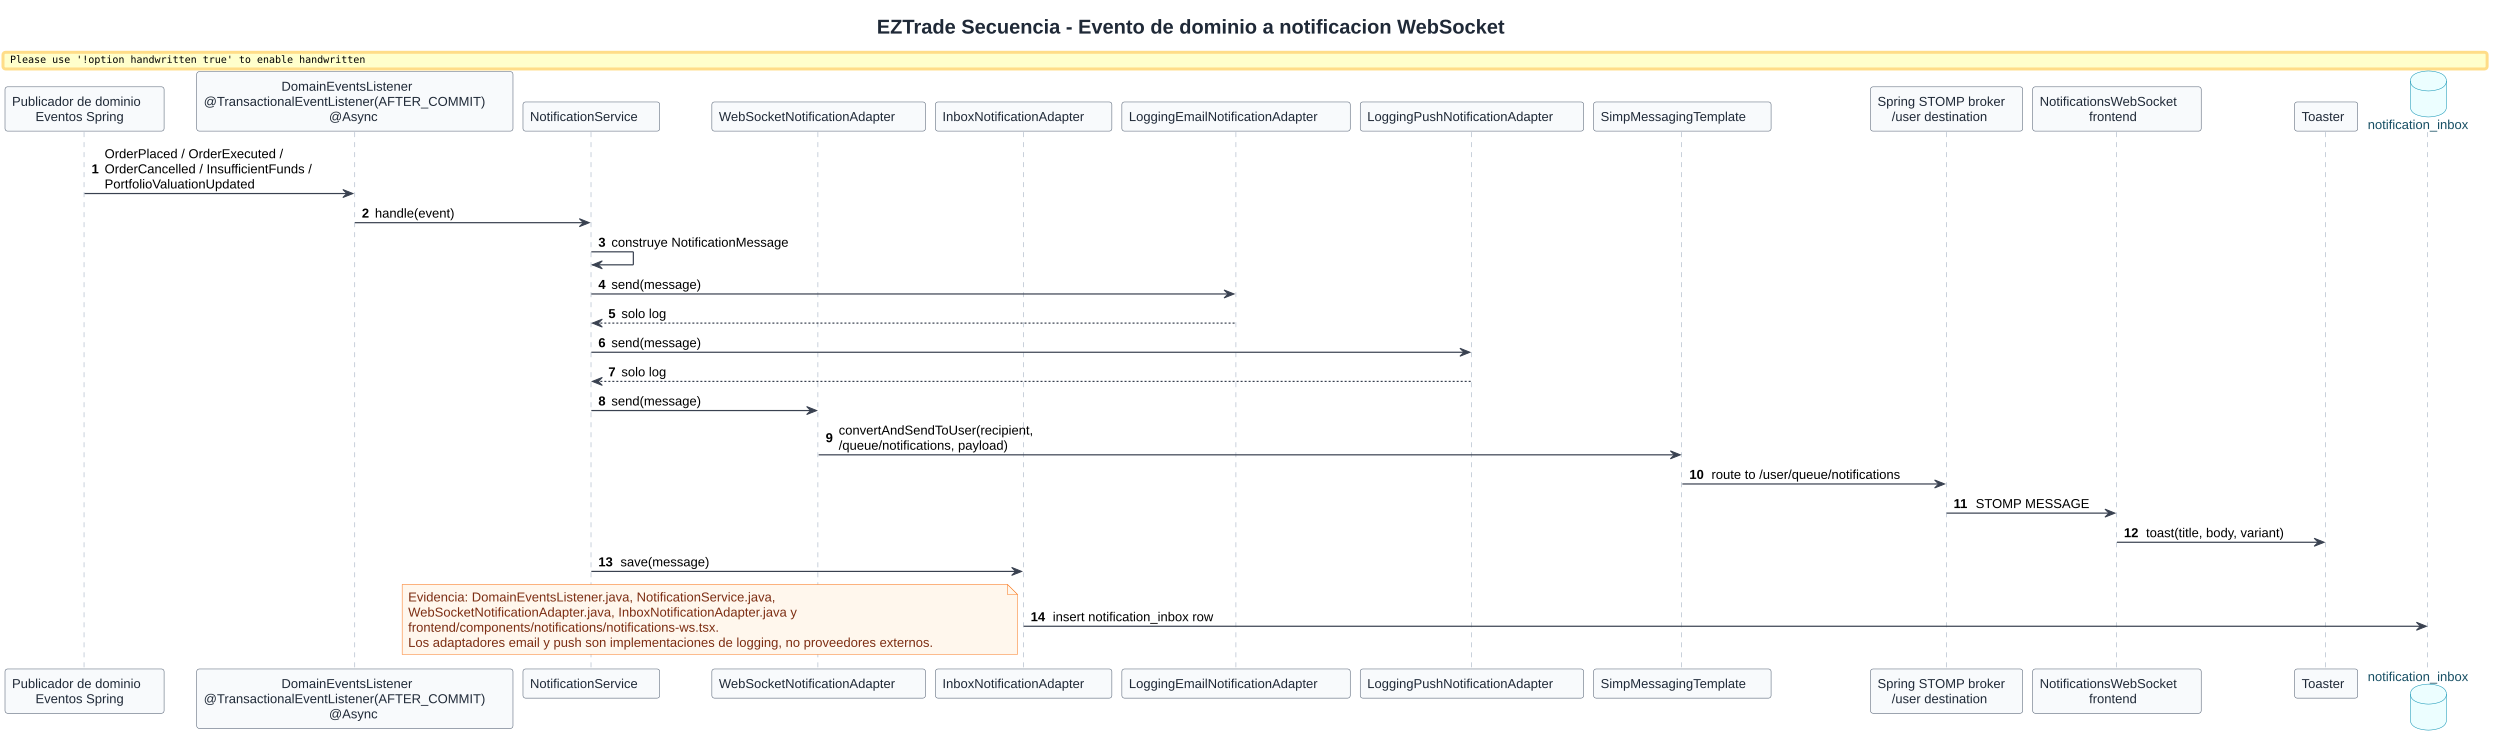
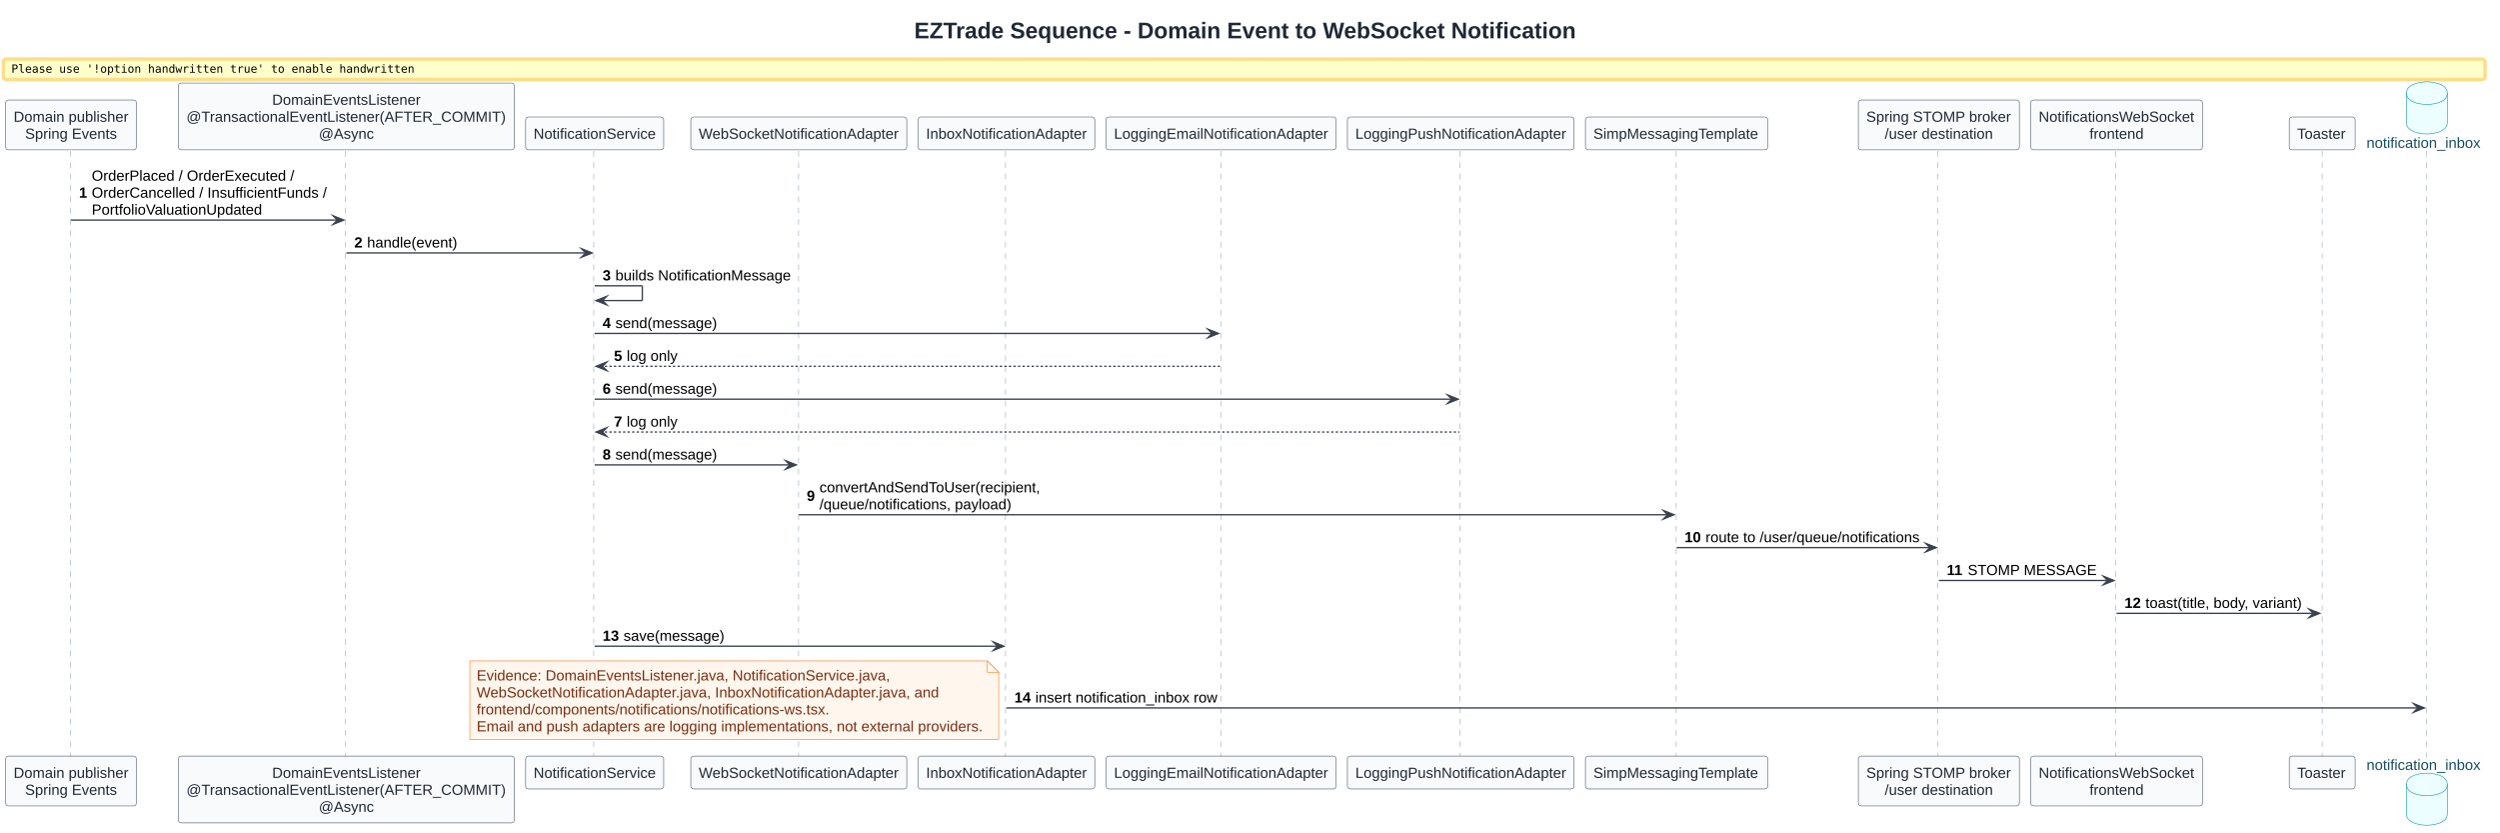
- <svg xmlns="http://www.w3.org/2000/svg" contentStyleType="text/css" data-diagram-type="SEQUENCE" height="736px" preserveAspectRatio="none" style="width:2499px;height:736px;background:#FFFFFF;" version="1.1" viewBox="0 0 2499 736" width="2499px" zoomAndPan="magnify">
+ <svg xmlns="http://www.w3.org/2000/svg" contentStyleType="text/css" data-diagram-type="SEQUENCE" height="733px" preserveAspectRatio="none" style="width:2202px;height:733px;background:#FFFFFF;" version="1.1" viewBox="0 0 2202 733" width="2202px" zoomAndPan="magnify">
  <defs />
  <g>
    <g class="title" data-source-line="3">
-       <text fill="#1F2937" font-family="Arial" font-size="20" font-weight="700" lengthAdjust="spacing" textLength="739.248" x="876.438" y="33.565">EZTrade Secuencia - Evento de dominio a notificacion WebSocket</text>
-     </g>
-     <rect fill="#FFFFCC" height="16.641" rx="2.5" ry="2.5" style="stroke:#FFDD88;stroke-width:3;" width="2483.124" x="3" y="52.281" />
-     <text fill="#000000" font-family="monospace" font-size="10" lengthAdjust="spacing" textLength="355.21" x="10" y="62.922">Please use '!option handwritten true' to enable handwritten</text>
+       <text fill="#1F2937" font-family="Arial" font-size="20" font-weight="700" lengthAdjust="spacing" textLength="584.531" x="805.581" y="33.76">EZTrade Sequence - Domain Event to WebSocket Notification</text>
+     </g>
+     <rect fill="#FFFFCC" height="18.057" rx="2.5" ry="2.5" style="stroke:#FFDD88;stroke-width:3;" width="2186.693" x="3" y="51.998" />
+     <text fill="#000000" font-family="monospace" font-size="10" lengthAdjust="spacing" textLength="354.058" x="10" y="64.055">Please use '!option handwritten true' to enable handwritten</text>
    <g class="participant-lifeline" data-entity-uid="part1" data-qualified-name="Events" data-source-line="6" id="part1-lifeline">
      <g>
-         <rect fill="#000000" fill-opacity="0" height="537.656" width="8" x="80.509" y="132.055" />
-         <line style="stroke:#94A3B8;stroke-width:0.5;stroke-dasharray:5,5;" x1="84" x2="84" y1="132.055" y2="669.711" />
+         <rect fill="#000000" fill-opacity="0" height="533.975" width="8" x="58.581" y="133.003" />
+         <line style="stroke:#94A3B8;stroke-width:0.5;stroke-dasharray:5,5;" x1="62" x2="62" y1="133.003" y2="666.978" />
      </g>
    </g>
    <g class="participant-lifeline" data-entity-uid="part2" data-qualified-name="Listener" data-source-line="7" id="part2-lifeline">
      <g>
-         <rect fill="#000000" fill-opacity="0" height="537.656" width="8" x="350.71" y="132.055" />
-         <line style="stroke:#94A3B8;stroke-width:0.5;stroke-dasharray:5,5;" x1="354.649" x2="354.649" y1="132.055" y2="669.711" />
+         <rect fill="#000000" fill-opacity="0" height="533.975" width="8" x="301.189" y="133.003" />
+         <line style="stroke:#94A3B8;stroke-width:0.5;stroke-dasharray:5,5;" x1="304.221" x2="304.221" y1="133.003" y2="666.978" />
      </g>
    </g>
    <g class="participant-lifeline" data-entity-uid="part3" data-qualified-name="NotificationService" data-source-line="8" id="part3-lifeline">
      <g>
-         <rect fill="#000000" fill-opacity="0" height="537.656" width="8" x="587.09" y="132.055" />
-         <line style="stroke:#94A3B8;stroke-width:0.5;stroke-dasharray:5,5;" x1="590.772" x2="590.772" y1="132.055" y2="669.711" />
+         <rect fill="#000000" fill-opacity="0" height="533.975" width="8" x="519.986" y="133.003" />
+         <line style="stroke:#94A3B8;stroke-width:0.5;stroke-dasharray:5,5;" x1="523.158" x2="523.158" y1="133.003" y2="666.978" />
      </g>
    </g>
    <g class="participant-lifeline" data-entity-uid="part4" data-qualified-name="WsAdapter" data-source-line="9" id="part4-lifeline">
      <g>
-         <rect fill="#000000" fill-opacity="0" height="537.656" width="8" x="814.322" y="132.055" />
-         <line style="stroke:#94A3B8;stroke-width:0.5;stroke-dasharray:5,5;" x1="817.584" x2="817.584" y1="132.055" y2="669.711" />
+         <rect fill="#000000" fill-opacity="0" height="533.975" width="8" x="699.851" y="133.003" />
+         <line style="stroke:#94A3B8;stroke-width:0.5;stroke-dasharray:5,5;" x1="703.695" x2="703.695" y1="133.003" y2="666.978" />
      </g>
    </g>
    <g class="participant-lifeline" data-entity-uid="part5" data-qualified-name="InboxAdapter" data-source-line="10" id="part5-lifeline">
      <g>
-         <rect fill="#000000" fill-opacity="0" height="537.656" width="8" x="1019.243" y="132.055" />
-         <line style="stroke:#94A3B8;stroke-width:0.5;stroke-dasharray:5,5;" x1="1023.059" x2="1023.059" y1="132.055" y2="669.711" />
+         <rect fill="#000000" fill-opacity="0" height="533.975" width="8" x="882.828" y="133.003" />
+         <line style="stroke:#94A3B8;stroke-width:0.5;stroke-dasharray:5,5;" x1="886.008" x2="886.008" y1="133.003" y2="666.978" />
      </g>
    </g>
    <g class="participant-lifeline" data-entity-uid="part6" data-qualified-name="EmailAdapter" data-source-line="11" id="part6-lifeline">
      <g>
-         <rect fill="#000000" fill-opacity="0" height="537.656" width="8" x="1231.559" y="132.055" />
-         <line style="stroke:#94A3B8;stroke-width:0.5;stroke-dasharray:5,5;" x1="1235.426" x2="1235.426" y1="132.055" y2="669.711" />
+         <rect fill="#000000" fill-opacity="0" height="533.975" width="8" x="1071.956" y="133.003" />
+         <line style="stroke:#94A3B8;stroke-width:0.5;stroke-dasharray:5,5;" x1="1075.649" x2="1075.649" y1="133.003" y2="666.978" />
      </g>
    </g>
    <g class="participant-lifeline" data-entity-uid="part7" data-qualified-name="PushAdapter" data-source-line="12" id="part7-lifeline">
      <g>
-         <rect fill="#000000" fill-opacity="0" height="537.656" width="8" x="1467.335" y="132.055" />
-         <line style="stroke:#94A3B8;stroke-width:0.5;stroke-dasharray:5,5;" x1="1470.691" x2="1470.691" y1="132.055" y2="669.711" />
+         <rect fill="#000000" fill-opacity="0" height="533.975" width="8" x="1283.133" y="133.003" />
+         <line style="stroke:#94A3B8;stroke-width:0.5;stroke-dasharray:5,5;" x1="1286.263" x2="1286.263" y1="133.003" y2="666.978" />
      </g>
    </g>
    <g class="participant-lifeline" data-entity-uid="part8" data-qualified-name="Simp" data-source-line="13" id="part8-lifeline">
      <g>
-         <rect fill="#000000" fill-opacity="0" height="537.656" width="8" x="1677.674" y="132.055" />
-         <line style="stroke:#94A3B8;stroke-width:0.5;stroke-dasharray:5,5;" x1="1680.98" x2="1680.98" y1="132.055" y2="669.711" />
+         <rect fill="#000000" fill-opacity="0" height="533.975" width="8" x="1473.34" y="133.003" />
+         <line style="stroke:#94A3B8;stroke-width:0.5;stroke-dasharray:5,5;" x1="1477.002" x2="1477.002" y1="133.003" y2="666.978" />
      </g>
    </g>
    <g class="participant-lifeline" data-entity-uid="part9" data-qualified-name="Broker" data-source-line="14" id="part9-lifeline">
      <g>
-         <rect fill="#000000" fill-opacity="0" height="537.656" width="8" x="1941.813" y="132.055" />
-         <line style="stroke:#94A3B8;stroke-width:0.5;stroke-dasharray:5,5;" x1="1945.754" x2="1945.754" y1="132.055" y2="669.711" />
+         <rect fill="#000000" fill-opacity="0" height="533.975" width="8" x="1704.42" y="133.003" />
+         <line style="stroke:#94A3B8;stroke-width:0.5;stroke-dasharray:5,5;" x1="1707.484" x2="1707.484" y1="133.003" y2="666.978" />
      </g>
    </g>
    <g class="participant-lifeline" data-entity-uid="part10" data-qualified-name="WsClient" data-source-line="15" id="part10-lifeline">
      <g>
-         <rect fill="#000000" fill-opacity="0" height="537.656" width="8" x="2112.095" y="132.055" />
-         <line style="stroke:#94A3B8;stroke-width:0.5;stroke-dasharray:5,5;" x1="2115.873" x2="2115.873" y1="132.055" y2="669.711" />
+         <rect fill="#000000" fill-opacity="0" height="533.975" width="8" x="1861.011" y="133.003" />
+         <line style="stroke:#94A3B8;stroke-width:0.5;stroke-dasharray:5,5;" x1="1864.371" x2="1864.371" y1="133.003" y2="666.978" />
      </g>
    </g>
    <g class="participant-lifeline" data-entity-uid="part11" data-qualified-name="Toaster" data-source-line="16" id="part11-lifeline">
      <g>
-         <rect fill="#000000" fill-opacity="0" height="537.656" width="8" x="2321.232" y="132.055" />
-         <line style="stroke:#94A3B8;stroke-width:0.5;stroke-dasharray:5,5;" x1="2324.695" x2="2324.695" y1="132.055" y2="669.711" />
+         <rect fill="#000000" fill-opacity="0" height="533.975" width="8" x="2042.199" y="133.003" />
+         <line style="stroke:#94A3B8;stroke-width:0.5;stroke-dasharray:5,5;" x1="2046.163" x2="2046.163" y1="133.003" y2="666.978" />
      </g>
    </g>
    <g class="participant-lifeline" data-entity-uid="part12" data-qualified-name="InboxDb" data-source-line="17" id="part12-lifeline">
      <g>
-         <rect fill="#000000" fill-opacity="0" height="537.656" width="8" x="2423.447" y="132.055" />
-         <line style="stroke:#94A3B8;stroke-width:0.5;stroke-dasharray:5,5;" x1="2426.769" x2="2426.769" y1="132.055" y2="669.711" />
+         <rect fill="#000000" fill-opacity="0" height="533.975" width="8" x="2134.464" y="133.003" />
+         <line style="stroke:#94A3B8;stroke-width:0.5;stroke-dasharray:5,5;" x1="2138.235" x2="2138.235" y1="133.003" y2="666.978" />
      </g>
    </g>
    <g class="participant participant-head" data-entity-uid="part1" data-qualified-name="Events" data-source-line="6" id="part1-head">
-       <rect fill="#F8FAFC" height="44.266" rx="2.5" ry="2.5" style="stroke:#475569;stroke-width:0.5;" width="159.019" x="5" y="86.789" />
-       <text fill="#1F2937" font-family="Arial" font-size="13" lengthAdjust="spacing" textLength="145.019" x="12" y="105.856">Publicador de dominio</text>
-       <text fill="#1F2937" font-family="Arial" font-size="13" lengthAdjust="spacing" textLength="98.052" x="35.483" y="120.989">Eventos Spring</text>
+       <rect fill="#F8FAFC" height="43.898" rx="2.5" ry="2.5" style="stroke:#475569;stroke-width:0.5;" width="115.163" x="5" y="88.106" />
+       <text fill="#1F2937" font-family="Arial" font-size="13" lengthAdjust="spacing" textLength="101.163" x="12" y="107.3">Domain publisher</text>
+       <text fill="#1F2937" font-family="Arial" font-size="13" lengthAdjust="spacing" textLength="80.933" x="22.115" y="122.249">Spring Events</text>
    </g>
    <g class="participant participant-tail" data-entity-uid="part1" data-qualified-name="Events" data-source-line="6" id="part1-tail">
-       <rect fill="#F8FAFC" height="44.266" rx="2.5" ry="2.5" style="stroke:#475569;stroke-width:0.5;" width="159.019" x="5" y="668.711" />
-       <text fill="#1F2937" font-family="Arial" font-size="13" lengthAdjust="spacing" textLength="145.019" x="12" y="687.778">Publicador de dominio</text>
-       <text fill="#1F2937" font-family="Arial" font-size="13" lengthAdjust="spacing" textLength="98.052" x="35.483" y="702.911">Eventos Spring</text>
+       <rect fill="#F8FAFC" height="43.898" rx="2.5" ry="2.5" style="stroke:#475569;stroke-width:0.5;" width="115.163" x="5" y="665.978" />
+       <text fill="#1F2937" font-family="Arial" font-size="13" lengthAdjust="spacing" textLength="101.163" x="12" y="685.172">Domain publisher</text>
+       <text fill="#1F2937" font-family="Arial" font-size="13" lengthAdjust="spacing" textLength="80.933" x="22.115" y="700.121">Spring Events</text>
    </g>
    <g class="participant participant-head" data-entity-uid="part2" data-qualified-name="Listener" data-source-line="7" id="part2-head">
-       <rect fill="#F8FAFC" height="59.398" rx="2.5" ry="2.5" style="stroke:#475569;stroke-width:0.5;" width="316.123" x="196.649" y="71.656" />
-       <text fill="#1F2937" font-family="Arial" font-size="13" lengthAdjust="spacing" textLength="146.764" x="281.328" y="90.723">DomainEventsListener</text>
-       <text fill="#1F2937" font-family="Arial" font-size="13" lengthAdjust="spacing" textLength="302.123" x="203.649" y="105.856">@TransactionalEventListener(AFTER_COMMIT)</text>
-       <text fill="#1F2937" font-family="Arial" font-size="13" lengthAdjust="spacing" textLength="51.746" x="328.837" y="120.989">@Async</text>
+       <rect fill="#F8FAFC" height="58.846" rx="2.5" ry="2.5" style="stroke:#475569;stroke-width:0.5;" width="295.938" x="157.22" y="73.157" />
+       <text fill="#1F2937" font-family="Arial" font-size="13" lengthAdjust="spacing" textLength="130.787" x="239.796" y="92.351">DomainEventsListener</text>
+       <text fill="#1F2937" font-family="Arial" font-size="13" lengthAdjust="spacing" textLength="281.938" x="164.22" y="107.3">@TransactionalEventListener(AFTER_COMMIT)</text>
+       <text fill="#1F2937" font-family="Arial" font-size="13" lengthAdjust="spacing" textLength="48.598" x="280.89" y="122.249">@Async</text>
    </g>
    <g class="participant participant-tail" data-entity-uid="part2" data-qualified-name="Listener" data-source-line="7" id="part2-tail">
-       <rect fill="#F8FAFC" height="59.398" rx="2.5" ry="2.5" style="stroke:#475569;stroke-width:0.5;" width="316.123" x="196.649" y="668.711" />
-       <text fill="#1F2937" font-family="Arial" font-size="13" lengthAdjust="spacing" textLength="146.764" x="281.328" y="687.778">DomainEventsListener</text>
-       <text fill="#1F2937" font-family="Arial" font-size="13" lengthAdjust="spacing" textLength="302.123" x="203.649" y="702.911">@TransactionalEventListener(AFTER_COMMIT)</text>
-       <text fill="#1F2937" font-family="Arial" font-size="13" lengthAdjust="spacing" textLength="51.746" x="328.837" y="718.043">@Async</text>
+       <rect fill="#F8FAFC" height="58.846" rx="2.5" ry="2.5" style="stroke:#475569;stroke-width:0.5;" width="295.938" x="157.22" y="665.978" />
+       <text fill="#1F2937" font-family="Arial" font-size="13" lengthAdjust="spacing" textLength="130.787" x="239.796" y="685.172">DomainEventsListener</text>
+       <text fill="#1F2937" font-family="Arial" font-size="13" lengthAdjust="spacing" textLength="281.938" x="164.22" y="700.121">@TransactionalEventListener(AFTER_COMMIT)</text>
+       <text fill="#1F2937" font-family="Arial" font-size="13" lengthAdjust="spacing" textLength="48.598" x="280.89" y="715.069">@Async</text>
    </g>
    <g class="participant participant-head" data-entity-uid="part3" data-qualified-name="NotificationService" data-source-line="8" id="part3-head">
-       <rect fill="#F8FAFC" height="29.133" rx="2.5" ry="2.5" style="stroke:#475569;stroke-width:0.5;" width="136.637" x="522.772" y="101.922" />
-       <text fill="#1F2937" font-family="Arial" font-size="13" lengthAdjust="spacing" textLength="122.637" x="529.772" y="120.989">NotificationService</text>
+       <rect fill="#F8FAFC" height="28.949" rx="2.5" ry="2.5" style="stroke:#475569;stroke-width:0.5;" width="121.656" x="463.158" y="103.055" />
+       <text fill="#1F2937" font-family="Arial" font-size="13" lengthAdjust="spacing" textLength="107.656" x="470.158" y="122.249">NotificationService</text>
    </g>
    <g class="participant participant-tail" data-entity-uid="part3" data-qualified-name="NotificationService" data-source-line="8" id="part3-tail">
-       <rect fill="#F8FAFC" height="29.133" rx="2.5" ry="2.5" style="stroke:#475569;stroke-width:0.5;" width="136.637" x="522.772" y="668.711" />
-       <text fill="#1F2937" font-family="Arial" font-size="13" lengthAdjust="spacing" textLength="122.637" x="529.772" y="687.778">NotificationService</text>
+       <rect fill="#F8FAFC" height="28.949" rx="2.5" ry="2.5" style="stroke:#475569;stroke-width:0.5;" width="121.656" x="463.158" y="665.978" />
+       <text fill="#1F2937" font-family="Arial" font-size="13" lengthAdjust="spacing" textLength="107.656" x="470.158" y="685.172">NotificationService</text>
    </g>
    <g class="participant participant-head" data-entity-uid="part4" data-qualified-name="WsAdapter" data-source-line="9" id="part4-head">
-       <rect fill="#F8FAFC" height="29.133" rx="2.5" ry="2.5" style="stroke:#475569;stroke-width:0.5;" width="213.475" x="711.584" y="101.922" />
-       <text fill="#1F2937" font-family="Arial" font-size="13" lengthAdjust="spacing" textLength="199.475" x="718.584" y="120.989">WebSocketNotificationAdapter</text>
+       <rect fill="#F8FAFC" height="28.949" rx="2.5" ry="2.5" style="stroke:#475569;stroke-width:0.5;" width="190.312" x="608.695" y="103.055" />
+       <text fill="#1F2937" font-family="Arial" font-size="13" lengthAdjust="spacing" textLength="176.312" x="615.695" y="122.249">WebSocketNotificationAdapter</text>
    </g>
    <g class="participant participant-tail" data-entity-uid="part4" data-qualified-name="WsAdapter" data-source-line="9" id="part4-tail">
-       <rect fill="#F8FAFC" height="29.133" rx="2.5" ry="2.5" style="stroke:#475569;stroke-width:0.5;" width="213.475" x="711.584" y="668.711" />
-       <text fill="#1F2937" font-family="Arial" font-size="13" lengthAdjust="spacing" textLength="199.475" x="718.584" y="687.778">WebSocketNotificationAdapter</text>
+       <rect fill="#F8FAFC" height="28.949" rx="2.5" ry="2.5" style="stroke:#475569;stroke-width:0.5;" width="190.312" x="608.695" y="665.978" />
+       <text fill="#1F2937" font-family="Arial" font-size="13" lengthAdjust="spacing" textLength="176.312" x="615.695" y="685.172">WebSocketNotificationAdapter</text>
    </g>
    <g class="participant participant-head" data-entity-uid="part5" data-qualified-name="InboxAdapter" data-source-line="10" id="part5-head">
-       <rect fill="#F8FAFC" height="29.133" rx="2.5" ry="2.5" style="stroke:#475569;stroke-width:0.5;" width="176.367" x="935.059" y="101.922" />
-       <text fill="#1F2937" font-family="Arial" font-size="13" lengthAdjust="spacing" textLength="162.367" x="942.059" y="120.989">InboxNotificationAdapter</text>
+       <rect fill="#F8FAFC" height="28.949" rx="2.5" ry="2.5" style="stroke:#475569;stroke-width:0.5;" width="155.642" x="809.008" y="103.055" />
+       <text fill="#1F2937" font-family="Arial" font-size="13" lengthAdjust="spacing" textLength="141.642" x="816.008" y="122.249">InboxNotificationAdapter</text>
    </g>
    <g class="participant participant-tail" data-entity-uid="part5" data-qualified-name="InboxAdapter" data-source-line="10" id="part5-tail">
-       <rect fill="#F8FAFC" height="29.133" rx="2.5" ry="2.5" style="stroke:#475569;stroke-width:0.5;" width="176.367" x="935.059" y="668.711" />
-       <text fill="#1F2937" font-family="Arial" font-size="13" lengthAdjust="spacing" textLength="162.367" x="942.059" y="687.778">InboxNotificationAdapter</text>
+       <rect fill="#F8FAFC" height="28.949" rx="2.5" ry="2.5" style="stroke:#475569;stroke-width:0.5;" width="155.642" x="809.008" y="665.978" />
+       <text fill="#1F2937" font-family="Arial" font-size="13" lengthAdjust="spacing" textLength="141.642" x="816.008" y="685.172">InboxNotificationAdapter</text>
    </g>
    <g class="participant participant-head" data-entity-uid="part6" data-qualified-name="EmailAdapter" data-source-line="11" id="part6-head">
-       <rect fill="#F8FAFC" height="29.133" rx="2.5" ry="2.5" style="stroke:#475569;stroke-width:0.5;" width="228.265" x="1121.426" y="101.922" />
-       <text fill="#1F2937" font-family="Arial" font-size="13" lengthAdjust="spacing" textLength="214.265" x="1128.426" y="120.989">LoggingEmailNotificationAdapter</text>
+       <rect fill="#F8FAFC" height="28.949" rx="2.5" ry="2.5" style="stroke:#475569;stroke-width:0.5;" width="202.614" x="974.649" y="103.055" />
+       <text fill="#1F2937" font-family="Arial" font-size="13" lengthAdjust="spacing" textLength="188.614" x="981.649" y="122.249">LoggingEmailNotificationAdapter</text>
    </g>
    <g class="participant participant-tail" data-entity-uid="part6" data-qualified-name="EmailAdapter" data-source-line="11" id="part6-tail">
-       <rect fill="#F8FAFC" height="29.133" rx="2.5" ry="2.5" style="stroke:#475569;stroke-width:0.5;" width="228.265" x="1121.426" y="668.711" />
-       <text fill="#1F2937" font-family="Arial" font-size="13" lengthAdjust="spacing" textLength="214.265" x="1128.426" y="687.778">LoggingEmailNotificationAdapter</text>
+       <rect fill="#F8FAFC" height="28.949" rx="2.5" ry="2.5" style="stroke:#475569;stroke-width:0.5;" width="202.614" x="974.649" y="665.978" />
+       <text fill="#1F2937" font-family="Arial" font-size="13" lengthAdjust="spacing" textLength="188.614" x="981.649" y="685.172">LoggingEmailNotificationAdapter</text>
    </g>
    <g class="participant participant-head" data-entity-uid="part7" data-qualified-name="PushAdapter" data-source-line="12" id="part7-head">
-       <rect fill="#F8FAFC" height="29.133" rx="2.5" ry="2.5" style="stroke:#475569;stroke-width:0.5;" width="223.289" x="1359.691" y="101.922" />
-       <text fill="#1F2937" font-family="Arial" font-size="13" lengthAdjust="spacing" textLength="209.289" x="1366.691" y="120.989">LoggingPushNotificationAdapter</text>
+       <rect fill="#F8FAFC" height="28.949" rx="2.5" ry="2.5" style="stroke:#475569;stroke-width:0.5;" width="199.739" x="1187.263" y="103.055" />
+       <text fill="#1F2937" font-family="Arial" font-size="13" lengthAdjust="spacing" textLength="185.739" x="1194.263" y="122.249">LoggingPushNotificationAdapter</text>
    </g>
    <g class="participant participant-tail" data-entity-uid="part7" data-qualified-name="PushAdapter" data-source-line="12" id="part7-tail">
-       <rect fill="#F8FAFC" height="29.133" rx="2.5" ry="2.5" style="stroke:#475569;stroke-width:0.5;" width="223.289" x="1359.691" y="668.711" />
-       <text fill="#1F2937" font-family="Arial" font-size="13" lengthAdjust="spacing" textLength="209.289" x="1366.691" y="687.778">LoggingPushNotificationAdapter</text>
+       <rect fill="#F8FAFC" height="28.949" rx="2.5" ry="2.5" style="stroke:#475569;stroke-width:0.5;" width="199.739" x="1187.263" y="665.978" />
+       <text fill="#1F2937" font-family="Arial" font-size="13" lengthAdjust="spacing" textLength="185.739" x="1194.263" y="685.172">LoggingPushNotificationAdapter</text>
    </g>
    <g class="participant participant-head" data-entity-uid="part8" data-qualified-name="Simp" data-source-line="13" id="part8-head">
-       <rect fill="#F8FAFC" height="29.133" rx="2.5" ry="2.5" style="stroke:#475569;stroke-width:0.5;" width="177.389" x="1592.98" y="101.922" />
-       <text fill="#1F2937" font-family="Arial" font-size="13" lengthAdjust="spacing" textLength="163.389" x="1599.98" y="120.989">SimpMessagingTemplate</text>
+       <rect fill="#F8FAFC" height="28.949" rx="2.5" ry="2.5" style="stroke:#475569;stroke-width:0.5;" width="160.675" x="1397.002" y="103.055" />
+       <text fill="#1F2937" font-family="Arial" font-size="13" lengthAdjust="spacing" textLength="146.675" x="1404.002" y="122.249">SimpMessagingTemplate</text>
    </g>
    <g class="participant participant-tail" data-entity-uid="part8" data-qualified-name="Simp" data-source-line="13" id="part8-tail">
-       <rect fill="#F8FAFC" height="29.133" rx="2.5" ry="2.5" style="stroke:#475569;stroke-width:0.5;" width="177.389" x="1592.98" y="668.711" />
-       <text fill="#1F2937" font-family="Arial" font-size="13" lengthAdjust="spacing" textLength="163.389" x="1599.98" y="687.778">SimpMessagingTemplate</text>
+       <rect fill="#F8FAFC" height="28.949" rx="2.5" ry="2.5" style="stroke:#475569;stroke-width:0.5;" width="160.675" x="1397.002" y="665.978" />
+       <text fill="#1F2937" font-family="Arial" font-size="13" lengthAdjust="spacing" textLength="146.675" x="1404.002" y="685.172">SimpMessagingTemplate</text>
    </g>
    <g class="participant participant-head" data-entity-uid="part9" data-qualified-name="Broker" data-source-line="14" id="part9-head">
-       <rect fill="#F8FAFC" height="44.266" rx="2.5" ry="2.5" style="stroke:#475569;stroke-width:0.5;" width="152.119" x="1869.754" y="86.789" />
-       <text fill="#1F2937" font-family="Arial" font-size="13" lengthAdjust="spacing" textLength="138.119" x="1876.754" y="105.856">Spring STOMP broker</text>
-       <text fill="#1F2937" font-family="Arial" font-size="13" lengthAdjust="spacing" textLength="109.707" x="1890.96" y="120.989">/user destination</text>
+       <rect fill="#F8FAFC" height="43.898" rx="2.5" ry="2.5" style="stroke:#475569;stroke-width:0.5;" width="141.874" x="1637.484" y="88.106" />
+       <text fill="#1F2937" font-family="Arial" font-size="13" lengthAdjust="spacing" textLength="127.874" x="1644.484" y="107.3">Spring STOMP broker</text>
+       <text fill="#1F2937" font-family="Arial" font-size="13" lengthAdjust="spacing" textLength="95.393" x="1660.724" y="122.249">/user destination</text>
    </g>
    <g class="participant participant-tail" data-entity-uid="part9" data-qualified-name="Broker" data-source-line="14" id="part9-tail">
-       <rect fill="#F8FAFC" height="44.266" rx="2.5" ry="2.5" style="stroke:#475569;stroke-width:0.5;" width="152.119" x="1869.754" y="668.711" />
-       <text fill="#1F2937" font-family="Arial" font-size="13" lengthAdjust="spacing" textLength="138.119" x="1876.754" y="687.778">Spring STOMP broker</text>
-       <text fill="#1F2937" font-family="Arial" font-size="13" lengthAdjust="spacing" textLength="109.707" x="1890.96" y="702.911">/user destination</text>
+       <rect fill="#F8FAFC" height="43.898" rx="2.5" ry="2.5" style="stroke:#475569;stroke-width:0.5;" width="141.874" x="1637.484" y="665.978" />
+       <text fill="#1F2937" font-family="Arial" font-size="13" lengthAdjust="spacing" textLength="127.874" x="1644.484" y="685.172">Spring STOMP broker</text>
+       <text fill="#1F2937" font-family="Arial" font-size="13" lengthAdjust="spacing" textLength="95.393" x="1660.724" y="700.121">/user destination</text>
    </g>
    <g class="participant participant-head" data-entity-uid="part10" data-qualified-name="WsClient" data-source-line="15" id="part10-head">
-       <rect fill="#F8FAFC" height="44.266" rx="2.5" ry="2.5" style="stroke:#475569;stroke-width:0.5;" width="168.445" x="2031.873" y="86.789" />
-       <text fill="#1F2937" font-family="Arial" font-size="13" lengthAdjust="spacing" textLength="154.445" x="2038.873" y="105.856">NotificationsWebSocket</text>
-       <text fill="#1F2937" font-family="Arial" font-size="13" lengthAdjust="spacing" textLength="55.701" x="2088.245" y="120.989">frontend</text>
+       <rect fill="#F8FAFC" height="43.898" rx="2.5" ry="2.5" style="stroke:#475569;stroke-width:0.5;" width="151.281" x="1789.371" y="88.106" />
+       <text fill="#1F2937" font-family="Arial" font-size="13" lengthAdjust="spacing" textLength="137.281" x="1796.371" y="107.3">NotificationsWebSocket</text>
+       <text fill="#1F2937" font-family="Arial" font-size="13" lengthAdjust="spacing" textLength="47.703" x="1841.16" y="122.249">frontend</text>
    </g>
    <g class="participant participant-tail" data-entity-uid="part10" data-qualified-name="WsClient" data-source-line="15" id="part10-tail">
-       <rect fill="#F8FAFC" height="44.266" rx="2.5" ry="2.5" style="stroke:#475569;stroke-width:0.5;" width="168.445" x="2031.873" y="668.711" />
-       <text fill="#1F2937" font-family="Arial" font-size="13" lengthAdjust="spacing" textLength="154.445" x="2038.873" y="687.778">NotificationsWebSocket</text>
-       <text fill="#1F2937" font-family="Arial" font-size="13" lengthAdjust="spacing" textLength="55.701" x="2088.245" y="702.911">frontend</text>
+       <rect fill="#F8FAFC" height="43.898" rx="2.5" ry="2.5" style="stroke:#475569;stroke-width:0.5;" width="151.281" x="1789.371" y="665.978" />
+       <text fill="#1F2937" font-family="Arial" font-size="13" lengthAdjust="spacing" textLength="137.281" x="1796.371" y="685.172">NotificationsWebSocket</text>
+       <text fill="#1F2937" font-family="Arial" font-size="13" lengthAdjust="spacing" textLength="47.703" x="1841.16" y="700.121">frontend</text>
    </g>
    <g class="participant participant-head" data-entity-uid="part11" data-qualified-name="Toaster" data-source-line="16" id="part11-head">
-       <rect fill="#F8FAFC" height="29.133" rx="2.5" ry="2.5" style="stroke:#475569;stroke-width:0.5;" width="63.074" x="2293.695" y="101.922" />
-       <text fill="#1F2937" font-family="Arial" font-size="13" lengthAdjust="spacing" textLength="49.074" x="2300.695" y="120.989">Toaster</text>
+       <rect fill="#F8FAFC" height="28.949" rx="2.5" ry="2.5" style="stroke:#475569;stroke-width:0.5;" width="58.072" x="2017.163" y="103.055" />
+       <text fill="#1F2937" font-family="Arial" font-size="13" lengthAdjust="spacing" textLength="44.072" x="2024.163" y="122.249">Toaster</text>
    </g>
    <g class="participant participant-tail" data-entity-uid="part11" data-qualified-name="Toaster" data-source-line="16" id="part11-tail">
-       <rect fill="#F8FAFC" height="29.133" rx="2.5" ry="2.5" style="stroke:#475569;stroke-width:0.5;" width="63.074" x="2293.695" y="668.711" />
-       <text fill="#1F2937" font-family="Arial" font-size="13" lengthAdjust="spacing" textLength="49.074" x="2300.695" y="687.778">Toaster</text>
+       <rect fill="#F8FAFC" height="28.949" rx="2.5" ry="2.5" style="stroke:#475569;stroke-width:0.5;" width="58.072" x="2017.163" y="665.978" />
+       <text fill="#1F2937" font-family="Arial" font-size="13" lengthAdjust="spacing" textLength="44.072" x="2024.163" y="685.172">Toaster</text>
    </g>
    <g class="participant participant-head" data-entity-uid="part12" data-qualified-name="InboxDb" data-source-line="17" id="part12-head">
-       <text fill="#164E63" font-family="Arial" font-size="13" lengthAdjust="spacing" textLength="115.356" x="2366.769" y="128.989">notification_inbox</text>
-       <path d="M2409.447,80.922 C2409.447,70.922 2427.447,70.922 2427.447,70.922 C2427.447,70.922 2445.447,70.922 2445.447,80.922 L2445.447,106.922 C2445.447,116.922 2427.447,116.922 2427.447,116.922 C2427.447,116.922 2409.447,116.922 2409.447,106.922 L2409.447,80.922" fill="#ECFEFF" style="stroke:#0891B2;stroke-width:0.5;" />
-       <path d="M2409.447,80.922 C2409.447,90.922 2427.447,90.922 2427.447,90.922 C2427.447,90.922 2445.447,90.922 2445.447,80.922" fill="none" style="stroke:#0891B2;stroke-width:0.5;" />
+       <text fill="#164E63" font-family="Arial" font-size="13" lengthAdjust="spacing" textLength="100.458" x="2085.235" y="130.249">notification_inbox</text>
+       <path d="M2120.464,82.055 C2120.464,72.055 2138.464,72.055 2138.464,72.055 C2138.464,72.055 2156.464,72.055 2156.464,82.055 L2156.464,108.055 C2156.464,118.055 2138.464,118.055 2138.464,118.055 C2138.464,118.055 2120.464,118.055 2120.464,108.055 L2120.464,82.055" fill="#ECFEFF" style="stroke:#0891B2;stroke-width:0.5;" />
+       <path d="M2120.464,82.055 C2120.464,92.055 2138.464,92.055 2138.464,92.055 C2138.464,92.055 2156.464,92.055 2156.464,82.055" fill="none" style="stroke:#0891B2;stroke-width:0.5;" />
    </g>
    <g class="participant participant-tail" data-entity-uid="part12" data-qualified-name="InboxDb" data-source-line="17" id="part12-tail">
-       <text fill="#164E63" font-family="Arial" font-size="13" lengthAdjust="spacing" textLength="115.356" x="2366.769" y="680.778">notification_inbox</text>
-       <path d="M2409.447,693.844 C2409.447,683.844 2427.447,683.844 2427.447,683.844 C2427.447,683.844 2445.447,683.844 2445.447,693.844 L2445.447,719.844 C2445.447,729.844 2427.447,729.844 2427.447,729.844 C2427.447,729.844 2409.447,729.844 2409.447,719.844 L2409.447,693.844" fill="#ECFEFF" style="stroke:#0891B2;stroke-width:0.5;" />
-       <path d="M2409.447,693.844 C2409.447,703.844 2427.447,703.844 2427.447,703.844 C2427.447,703.844 2445.447,703.844 2445.447,693.844" fill="none" style="stroke:#0891B2;stroke-width:0.5;" />
+       <text fill="#164E63" font-family="Arial" font-size="13" lengthAdjust="spacing" textLength="100.458" x="2085.235" y="678.172">notification_inbox</text>
+       <path d="M2120.464,690.927 C2120.464,680.927 2138.464,680.927 2138.464,680.927 C2138.464,680.927 2156.464,680.927 2156.464,690.927 L2156.464,716.927 C2156.464,726.927 2138.464,726.927 2138.464,726.927 C2138.464,726.927 2120.464,726.927 2120.464,716.927 L2120.464,690.927" fill="#ECFEFF" style="stroke:#0891B2;stroke-width:0.5;" />
+       <path d="M2120.464,690.927 C2120.464,700.927 2138.464,700.927 2138.464,700.927 C2138.464,700.927 2156.464,700.927 2156.464,690.927" fill="none" style="stroke:#0891B2;stroke-width:0.5;" />
    </g>
    <g class="message" data-entity-1="part1" data-entity-2="part2" data-source-line="19" id="msg1">
-       <polygon fill="#394150" points="342.71,189.453,352.71,193.453,342.71,197.453,346.71,193.453" style="stroke:#394150;stroke-width:1;" />
-       <line style="stroke:#394150;stroke-width:1.2;" x1="84.509" x2="348.71" y1="193.453" y2="193.453" />
-       <text fill="#000000" font-family="Arial" font-size="13" font-weight="700" lengthAdjust="spacing" textLength="9.045" x="91.509" y="173.254">1</text>
-       <text fill="#000000" font-family="Arial" font-size="13" lengthAdjust="spacing" textLength="198.955" x="104.555" y="158.122">OrderPlaced / OrderExecuted /</text>
-       <text fill="#000000" font-family="Arial" font-size="13" lengthAdjust="spacing" textLength="233.156" x="104.555" y="173.254">OrderCancelled / InsufficientFunds /</text>
-       <text fill="#000000" font-family="Arial" font-size="13" lengthAdjust="spacing" textLength="170.853" x="104.555" y="188.387">PortfolioValuationUpdated</text>
+       <polygon fill="#394150" points="293.189,189.85,303.189,193.85,293.189,197.85,297.189,193.85" style="stroke:#394150;stroke-width:1;stroke-linejoin:miter;stroke-miterlimit:10;" />
+       <line style="stroke:#394150;stroke-width:1.2;" x1="62.581" x2="299.189" y1="193.85" y2="193.85" />
+       <text fill="#000000" font-family="Arial" font-size="13" font-weight="700" lengthAdjust="spacing" textLength="7.23" x="69.581" y="174.146">1</text>
+       <text fill="#000000" font-family="Arial" font-size="13" lengthAdjust="spacing" textLength="178.471" x="80.811" y="159.197">OrderPlaced / OrderExecuted /</text>
+       <text fill="#000000" font-family="Arial" font-size="13" lengthAdjust="spacing" textLength="207.378" x="80.811" y="174.146">OrderCancelled / InsufficientFunds /</text>
+       <text fill="#000000" font-family="Arial" font-size="13" lengthAdjust="spacing" textLength="151.049" x="80.811" y="189.095">PortfolioValuationUpdated</text>
    </g>
    <g class="message" data-entity-1="part2" data-entity-2="part3" data-source-line="20" id="msg2">
-       <polygon fill="#394150" points="579.09,218.586,589.09,222.586,579.09,226.586,583.09,222.586" style="stroke:#394150;stroke-width:1;" />
-       <line style="stroke:#394150;stroke-width:1.2;" x1="354.71" x2="585.09" y1="222.586" y2="222.586" />
-       <text fill="#000000" font-family="Arial" font-size="13" font-weight="700" lengthAdjust="spacing" textLength="9.045" x="361.71" y="217.52">2</text>
-       <text fill="#000000" font-family="Arial" font-size="13" lengthAdjust="spacing" textLength="91.476" x="374.756" y="217.52">handle(event)</text>
+       <polygon fill="#394150" points="511.986,218.798,521.986,222.798,511.986,226.798,515.986,222.798" style="stroke:#394150;stroke-width:1;stroke-linejoin:miter;stroke-miterlimit:10;" />
+       <line style="stroke:#394150;stroke-width:1.2;" x1="305.189" x2="517.986" y1="222.798" y2="222.798" />
+       <text fill="#000000" font-family="Arial" font-size="13" font-weight="700" lengthAdjust="spacing" textLength="7.23" x="312.189" y="218.043">2</text>
+       <text fill="#000000" font-family="Arial" font-size="13" lengthAdjust="spacing" textLength="79.498" x="323.419" y="218.043">handle(event)</text>
    </g>
    <g class="message" data-entity-1="part3" data-entity-2="part3" data-source-line="21" id="msg3">
-       <line style="stroke:#394150;stroke-width:1.2;" x1="591.09" x2="633.09" y1="251.719" y2="251.719" />
-       <line style="stroke:#394150;stroke-width:1.2;" x1="633.09" x2="633.09" y1="251.719" y2="264.719" />
-       <line style="stroke:#394150;stroke-width:1.2;" x1="592.09" x2="633.09" y1="264.719" y2="264.719" />
-       <polygon fill="#394150" points="602.09,260.719,592.09,264.719,602.09,268.719,598.09,264.719" style="stroke:#394150;stroke-width:1;" />
-       <text fill="#000000" font-family="Arial" font-size="13" font-weight="700" lengthAdjust="spacing" textLength="9.045" x="598.09" y="246.653">3</text>
-       <text fill="#000000" font-family="Arial" font-size="13" lengthAdjust="spacing" textLength="200.186" x="611.136" y="246.653">construye NotificationMessage</text>
+       <line style="stroke:#394150;stroke-width:1.2;" x1="523.986" x2="565.986" y1="251.747" y2="251.747" />
+       <line style="stroke:#394150;stroke-width:1.2;" x1="565.986" x2="565.986" y1="251.747" y2="264.747" />
+       <line style="stroke:#394150;stroke-width:1.2;" x1="524.986" x2="565.986" y1="264.747" y2="264.747" />
+       <polygon fill="#394150" points="534.986,260.747,524.986,264.747,534.986,268.747,530.986,264.747" style="stroke:#394150;stroke-width:1;stroke-linejoin:miter;stroke-miterlimit:10;" />
+       <text fill="#000000" font-family="Arial" font-size="13" font-weight="700" lengthAdjust="spacing" textLength="7.23" x="530.986" y="246.992">3</text>
+       <text fill="#000000" font-family="Arial" font-size="13" lengthAdjust="spacing" textLength="154.635" x="542.216" y="246.992">builds NotificationMessage</text>
    </g>
    <g class="message" data-entity-1="part3" data-entity-2="part6" data-source-line="22" id="msg4">
-       <polygon fill="#394150" points="1223.559,289.852,1233.559,293.852,1223.559,297.852,1227.559,293.852" style="stroke:#394150;stroke-width:1;" />
-       <line style="stroke:#394150;stroke-width:1.2;" x1="591.09" x2="1229.559" y1="293.852" y2="293.852" />
-       <text fill="#000000" font-family="Arial" font-size="13" font-weight="700" lengthAdjust="spacing" textLength="9.045" x="598.09" y="288.786">4</text>
-       <text fill="#000000" font-family="Arial" font-size="13" lengthAdjust="spacing" textLength="99.83" x="611.136" y="288.786">send(message)</text>
+       <polygon fill="#394150" points="1063.956,289.696,1073.956,293.696,1063.956,297.696,1067.956,293.696" style="stroke:#394150;stroke-width:1;stroke-linejoin:miter;stroke-miterlimit:10;" />
+       <line style="stroke:#394150;stroke-width:1.2;" x1="523.986" x2="1069.956" y1="293.696" y2="293.696" />
+       <text fill="#000000" font-family="Arial" font-size="13" font-weight="700" lengthAdjust="spacing" textLength="7.23" x="530.986" y="288.941">4</text>
+       <text fill="#000000" font-family="Arial" font-size="13" lengthAdjust="spacing" textLength="89.597" x="542.216" y="288.941">send(message)</text>
    </g>
    <g class="message" data-entity-1="part6" data-entity-2="part3" data-source-line="23" id="msg5">
-       <polygon fill="#394150" points="602.09,318.984,592.09,322.984,602.09,326.984,598.09,322.984" style="stroke:#394150;stroke-width:1;" />
-       <line style="stroke:#394150;stroke-width:1.2;stroke-dasharray:2,2;" x1="596.09" x2="1234.559" y1="322.984" y2="322.984" />
-       <text fill="#000000" font-family="Arial" font-size="13" font-weight="700" lengthAdjust="spacing" textLength="9.045" x="608.09" y="317.918">5</text>
-       <text fill="#000000" font-family="Arial" font-size="13" lengthAdjust="spacing" textLength="50.242" x="621.136" y="317.918">solo log</text>
+       <polygon fill="#394150" points="534.986,318.644,524.986,322.644,534.986,326.644,530.986,322.644" style="stroke:#394150;stroke-width:1;stroke-linejoin:miter;stroke-miterlimit:10;" />
+       <line style="stroke:#394150;stroke-width:1.2;stroke-dasharray:2,2;" x1="528.986" x2="1074.956" y1="322.644" y2="322.644" />
+       <text fill="#000000" font-family="Arial" font-size="13" font-weight="700" lengthAdjust="spacing" textLength="7.23" x="540.986" y="317.89">5</text>
+       <text fill="#000000" font-family="Arial" font-size="13" lengthAdjust="spacing" textLength="44.808" x="552.216" y="317.89">log only</text>
    </g>
    <g class="message" data-entity-1="part3" data-entity-2="part7" data-source-line="24" id="msg6">
-       <polygon fill="#394150" points="1459.335,348.117,1469.335,352.117,1459.335,356.117,1463.335,352.117" style="stroke:#394150;stroke-width:1;" />
-       <line style="stroke:#394150;stroke-width:1.2;" x1="591.09" x2="1465.335" y1="352.117" y2="352.117" />
-       <text fill="#000000" font-family="Arial" font-size="13" font-weight="700" lengthAdjust="spacing" textLength="9.045" x="598.09" y="347.051">6</text>
-       <text fill="#000000" font-family="Arial" font-size="13" lengthAdjust="spacing" textLength="99.83" x="611.136" y="347.051">send(message)</text>
+       <polygon fill="#394150" points="1275.133,347.593,1285.133,351.593,1275.133,355.593,1279.133,351.593" style="stroke:#394150;stroke-width:1;stroke-linejoin:miter;stroke-miterlimit:10;" />
+       <line style="stroke:#394150;stroke-width:1.2;" x1="523.986" x2="1281.133" y1="351.593" y2="351.593" />
+       <text fill="#000000" font-family="Arial" font-size="13" font-weight="700" lengthAdjust="spacing" textLength="7.23" x="530.986" y="346.838">6</text>
+       <text fill="#000000" font-family="Arial" font-size="13" lengthAdjust="spacing" textLength="89.597" x="542.216" y="346.838">send(message)</text>
    </g>
    <g class="message" data-entity-1="part7" data-entity-2="part3" data-source-line="25" id="msg7">
-       <polygon fill="#394150" points="602.09,377.25,592.09,381.25,602.09,385.25,598.09,381.25" style="stroke:#394150;stroke-width:1;" />
-       <line style="stroke:#394150;stroke-width:1.2;stroke-dasharray:2,2;" x1="596.09" x2="1470.335" y1="381.25" y2="381.25" />
-       <text fill="#000000" font-family="Arial" font-size="13" font-weight="700" lengthAdjust="spacing" textLength="9.045" x="608.09" y="376.184">7</text>
-       <text fill="#000000" font-family="Arial" font-size="13" lengthAdjust="spacing" textLength="50.242" x="621.136" y="376.184">solo log</text>
+       <polygon fill="#394150" points="534.986,376.542,524.986,380.542,534.986,384.542,530.986,380.542" style="stroke:#394150;stroke-width:1;stroke-linejoin:miter;stroke-miterlimit:10;" />
+       <line style="stroke:#394150;stroke-width:1.2;stroke-dasharray:2,2;" x1="528.986" x2="1286.133" y1="380.542" y2="380.542" />
+       <text fill="#000000" font-family="Arial" font-size="13" font-weight="700" lengthAdjust="spacing" textLength="7.23" x="540.986" y="375.787">7</text>
+       <text fill="#000000" font-family="Arial" font-size="13" lengthAdjust="spacing" textLength="44.808" x="552.216" y="375.787">log only</text>
    </g>
    <g class="message" data-entity-1="part3" data-entity-2="part4" data-source-line="26" id="msg8">
-       <polygon fill="#394150" points="806.322,406.383,816.322,410.383,806.322,414.383,810.322,410.383" style="stroke:#394150;stroke-width:1;" />
-       <line style="stroke:#394150;stroke-width:1.2;" x1="591.09" x2="812.322" y1="410.383" y2="410.383" />
-       <text fill="#000000" font-family="Arial" font-size="13" font-weight="700" lengthAdjust="spacing" textLength="9.045" x="598.09" y="405.317">8</text>
-       <text fill="#000000" font-family="Arial" font-size="13" lengthAdjust="spacing" textLength="99.83" x="611.136" y="405.317">send(message)</text>
+       <polygon fill="#394150" points="691.851,405.491,701.851,409.491,691.851,413.491,695.851,409.491" style="stroke:#394150;stroke-width:1;stroke-linejoin:miter;stroke-miterlimit:10;" />
+       <line style="stroke:#394150;stroke-width:1.2;" x1="523.986" x2="697.851" y1="409.491" y2="409.491" />
+       <text fill="#000000" font-family="Arial" font-size="13" font-weight="700" lengthAdjust="spacing" textLength="7.23" x="530.986" y="404.736">8</text>
+       <text fill="#000000" font-family="Arial" font-size="13" lengthAdjust="spacing" textLength="89.597" x="542.216" y="404.736">send(message)</text>
    </g>
    <g class="message" data-entity-1="part4" data-entity-2="part8" data-source-line="27" id="msg9">
-       <polygon fill="#394150" points="1669.674,450.648,1679.674,454.648,1669.674,458.648,1673.674,454.648" style="stroke:#394150;stroke-width:1;" />
-       <line style="stroke:#394150;stroke-width:1.2;" x1="818.322" x2="1675.674" y1="454.648" y2="454.648" />
-       <text fill="#000000" font-family="Arial" font-size="13" font-weight="700" lengthAdjust="spacing" textLength="9.045" x="825.322" y="442.016">9</text>
-       <text fill="#000000" font-family="Arial" font-size="13" lengthAdjust="spacing" textLength="219.629" x="838.367" y="434.45">convertAndSendToUser(recipient,</text>
-       <text fill="#000000" font-family="Arial" font-size="13" lengthAdjust="spacing" textLength="194.397" x="838.367" y="449.582">/queue/notifications, payload)</text>
+       <polygon fill="#394150" points="1465.34,449.388,1475.34,453.388,1465.34,457.388,1469.34,453.388" style="stroke:#394150;stroke-width:1;stroke-linejoin:miter;stroke-miterlimit:10;" />
+       <line style="stroke:#394150;stroke-width:1.2;" x1="703.851" x2="1471.34" y1="453.388" y2="453.388" />
+       <text fill="#000000" font-family="Arial" font-size="13" font-weight="700" lengthAdjust="spacing" textLength="7.23" x="710.851" y="441.159">9</text>
+       <text fill="#000000" font-family="Arial" font-size="13" lengthAdjust="spacing" textLength="195.819" x="722.081" y="433.685">convertAndSendToUser(recipient,</text>
+       <text fill="#000000" font-family="Arial" font-size="13" lengthAdjust="spacing" textLength="169.114" x="722.081" y="448.633">/queue/notifications, payload)</text>
    </g>
    <g class="message" data-entity-1="part8" data-entity-2="part9" data-source-line="28" id="msg10">
-       <polygon fill="#394150" points="1933.813,479.781,1943.813,483.781,1933.813,487.781,1937.813,483.781" style="stroke:#394150;stroke-width:1;" />
-       <line style="stroke:#394150;stroke-width:1.2;" x1="1681.674" x2="1939.813" y1="483.781" y2="483.781" />
-       <text fill="#000000" font-family="Arial" font-size="13" font-weight="700" lengthAdjust="spacing" textLength="18.091" x="1688.674" y="478.715">10</text>
-       <text fill="#000000" font-family="Arial" font-size="13" lengthAdjust="spacing" textLength="218.048" x="1710.765" y="478.715">route to /user/queue/notifications</text>
+       <polygon fill="#394150" points="1696.42,478.337,1706.42,482.337,1696.42,486.337,1700.42,482.337" style="stroke:#394150;stroke-width:1;stroke-linejoin:miter;stroke-miterlimit:10;" />
+       <line style="stroke:#394150;stroke-width:1.2;" x1="1477.34" x2="1702.42" y1="482.337" y2="482.337" />
+       <text fill="#000000" font-family="Arial" font-size="13" font-weight="700" lengthAdjust="spacing" textLength="14.46" x="1484.34" y="477.582">10</text>
+       <text fill="#000000" font-family="Arial" font-size="13" lengthAdjust="spacing" textLength="188.621" x="1502.8" y="477.582">route to /user/queue/notifications</text>
    </g>
    <g class="message" data-entity-1="part9" data-entity-2="part10" data-source-line="29" id="msg11">
-       <polygon fill="#394150" points="2104.095,508.914,2114.095,512.914,2104.095,516.914,2108.095,512.914" style="stroke:#394150;stroke-width:1;" />
-       <line style="stroke:#394150;stroke-width:1.2;" x1="1945.813" x2="2110.095" y1="512.914" y2="512.914" />
-       <text fill="#000000" font-family="Arial" font-size="13" font-weight="700" lengthAdjust="spacing" textLength="18.091" x="1952.813" y="507.848">11</text>
-       <text fill="#000000" font-family="Arial" font-size="13" lengthAdjust="spacing" textLength="112.728" x="1974.904" y="507.848">STOMP MESSAGE</text>
+       <polygon fill="#394150" points="1853.011,507.286,1863.011,511.286,1853.011,515.286,1857.011,511.286" style="stroke:#394150;stroke-width:1;stroke-linejoin:miter;stroke-miterlimit:10;" />
+       <line style="stroke:#394150;stroke-width:1.2;" x1="1708.42" x2="1859.011" y1="511.286" y2="511.286" />
+       <text fill="#000000" font-family="Arial" font-size="13" font-weight="700" lengthAdjust="spacing" textLength="14.46" x="1715.42" y="506.531">11</text>
+       <text fill="#000000" font-family="Arial" font-size="13" lengthAdjust="spacing" textLength="114.131" x="1733.88" y="506.531">STOMP MESSAGE</text>
    </g>
    <g class="message" data-entity-1="part10" data-entity-2="part11" data-source-line="30" id="msg12">
-       <polygon fill="#394150" points="2313.232,538.047,2323.232,542.047,2313.232,546.047,2317.232,542.047" style="stroke:#394150;stroke-width:1;" />
-       <line style="stroke:#394150;stroke-width:1.2;" x1="2116.095" x2="2319.232" y1="542.047" y2="542.047" />
-       <text fill="#000000" font-family="Arial" font-size="13" font-weight="700" lengthAdjust="spacing" textLength="18.091" x="2123.095" y="536.981">12</text>
-       <text fill="#000000" font-family="Arial" font-size="13" lengthAdjust="spacing" textLength="163.046" x="2145.186" y="536.981">toast(title, body, variant)</text>
+       <polygon fill="#394150" points="2034.199,536.234,2044.199,540.234,2034.199,544.234,2038.199,540.234" style="stroke:#394150;stroke-width:1;stroke-linejoin:miter;stroke-miterlimit:10;" />
+       <line style="stroke:#394150;stroke-width:1.2;" x1="1865.011" x2="2040.199" y1="540.234" y2="540.234" />
+       <text fill="#000000" font-family="Arial" font-size="13" font-weight="700" lengthAdjust="spacing" textLength="14.46" x="1872.011" y="535.48">12</text>
+       <text fill="#000000" font-family="Arial" font-size="13" lengthAdjust="spacing" textLength="138.728" x="1890.471" y="535.48">toast(title, body, variant)</text>
    </g>
    <g class="message" data-entity-1="part3" data-entity-2="part5" data-source-line="31" id="msg13">
-       <polygon fill="#394150" points="1011.243,567.18,1021.243,571.18,1011.243,575.18,1015.243,571.18" style="stroke:#394150;stroke-width:1;" />
-       <line style="stroke:#394150;stroke-width:1.2;" x1="591.09" x2="1017.243" y1="571.18" y2="571.18" />
-       <text fill="#000000" font-family="Arial" font-size="13" font-weight="700" lengthAdjust="spacing" textLength="18.091" x="598.09" y="566.114">13</text>
-       <text fill="#000000" font-family="Arial" font-size="13" lengthAdjust="spacing" textLength="98.998" x="620.181" y="566.114">save(message)</text>
+       <polygon fill="#394150" points="874.828,565.183,884.828,569.183,874.828,573.183,878.828,569.183" style="stroke:#394150;stroke-width:1;stroke-linejoin:miter;stroke-miterlimit:10;" />
+       <line style="stroke:#394150;stroke-width:1.2;" x1="523.986" x2="880.828" y1="569.183" y2="569.183" />
+       <text fill="#000000" font-family="Arial" font-size="13" font-weight="700" lengthAdjust="spacing" textLength="14.46" x="530.986" y="564.428">13</text>
+       <text fill="#000000" font-family="Arial" font-size="13" lengthAdjust="spacing" textLength="88.867" x="549.446" y="564.428">save(message)</text>
    </g>
    <g class="message" data-entity-1="part5" data-entity-2="part12" data-source-line="32" id="msg14">
-       <polygon fill="#394150" points="2415.447,622.012,2425.447,626.012,2415.447,630.012,2419.447,626.012" style="stroke:#394150;stroke-width:1;" />
-       <line style="stroke:#394150;stroke-width:1.2;" x1="1023.243" x2="2421.447" y1="626.012" y2="626.012" />
-       <text fill="#000000" font-family="Arial" font-size="13" font-weight="700" lengthAdjust="spacing" textLength="18.091" x="1030.243" y="620.946">14</text>
-       <text fill="#000000" font-family="Arial" font-size="13" lengthAdjust="spacing" textLength="184.615" x="1052.333" y="620.946">insert notification_inbox row</text>
-     </g>
-     <path d="M402,584.18 L402,654.18 L1017,654.18 L1017,594.18 L1007,584.18 L402,584.18" fill="#FFF7ED" style="stroke:#F97316;stroke-width:0.5;" />
-     <path d="M1007,584.18 L1007,594.18 L1017,594.18 L1007,584.18" fill="#FFF7ED" style="stroke:#F97316;stroke-width:0.5;" />
-     <text fill="#7C2D12" font-family="Arial" font-size="13" lengthAdjust="spacing" textLength="415.784" x="408" y="601.247">Evidencia: DomainEventsListener.java, NotificationService.java,</text>
-     <text fill="#7C2D12" font-family="Arial" font-size="13" lengthAdjust="spacing" textLength="444.672" x="408" y="616.379">WebSocketNotificationAdapter.java, InboxNotificationAdapter.java y</text>
-     <text fill="#7C2D12" font-family="Arial" font-size="13" lengthAdjust="spacing" textLength="358.839" x="408" y="631.512">frontend/components/notifications/notifications-ws.tsx.</text>
-     <text fill="#7C2D12" font-family="Arial" font-size="13" lengthAdjust="spacing" textLength="594.623" x="408" y="646.645">Los adaptadores email y push son implementaciones de logging, no proveedores externos.</text>
+       <polygon fill="#394150" points="2126.464,619.555,2136.464,623.555,2126.464,627.555,2130.464,623.555" style="stroke:#394150;stroke-width:1;stroke-linejoin:miter;stroke-miterlimit:10;" />
+       <line style="stroke:#394150;stroke-width:1.2;" x1="886.828" x2="2132.464" y1="623.555" y2="623.555" />
+       <text fill="#000000" font-family="Arial" font-size="13" font-weight="700" lengthAdjust="spacing" textLength="14.46" x="893.828" y="618.8">14</text>
+       <text fill="#000000" font-family="Arial" font-size="13" lengthAdjust="spacing" textLength="160.418" x="912.288" y="618.8">insert notification_inbox row</text>
+     </g>
+     <path d="M414,582.183 L414,651.183 L880,651.183 L880,592.183 L870,582.183 L414,582.183" fill="#FFF7ED" style="stroke:#F97316;stroke-width:0.5;" />
+     <path d="M870,582.183 L870,592.183 L880,592.183 L870,582.183" fill="#FFF7ED" style="stroke:#F97316;stroke-width:0.5;" />
+     <text fill="#7C2D12" font-family="Arial" font-size="13" lengthAdjust="spacing" textLength="364.901" x="420" y="599.377">Evidence: DomainEventsListener.java, NotificationService.java,</text>
+     <text fill="#7C2D12" font-family="Arial" font-size="13" lengthAdjust="spacing" textLength="409.011" x="420" y="614.326">WebSocketNotificationAdapter.java, InboxNotificationAdapter.java, and</text>
+     <text fill="#7C2D12" font-family="Arial" font-size="13" lengthAdjust="spacing" textLength="310.711" x="420" y="629.274">frontend/components/notifications/notifications-ws.tsx.</text>
+     <text fill="#7C2D12" font-family="Arial" font-size="13" lengthAdjust="spacing" textLength="445.866" x="420" y="644.223">Email and push adapters are logging implementations, not external providers.</text>
  </g>
</svg>
